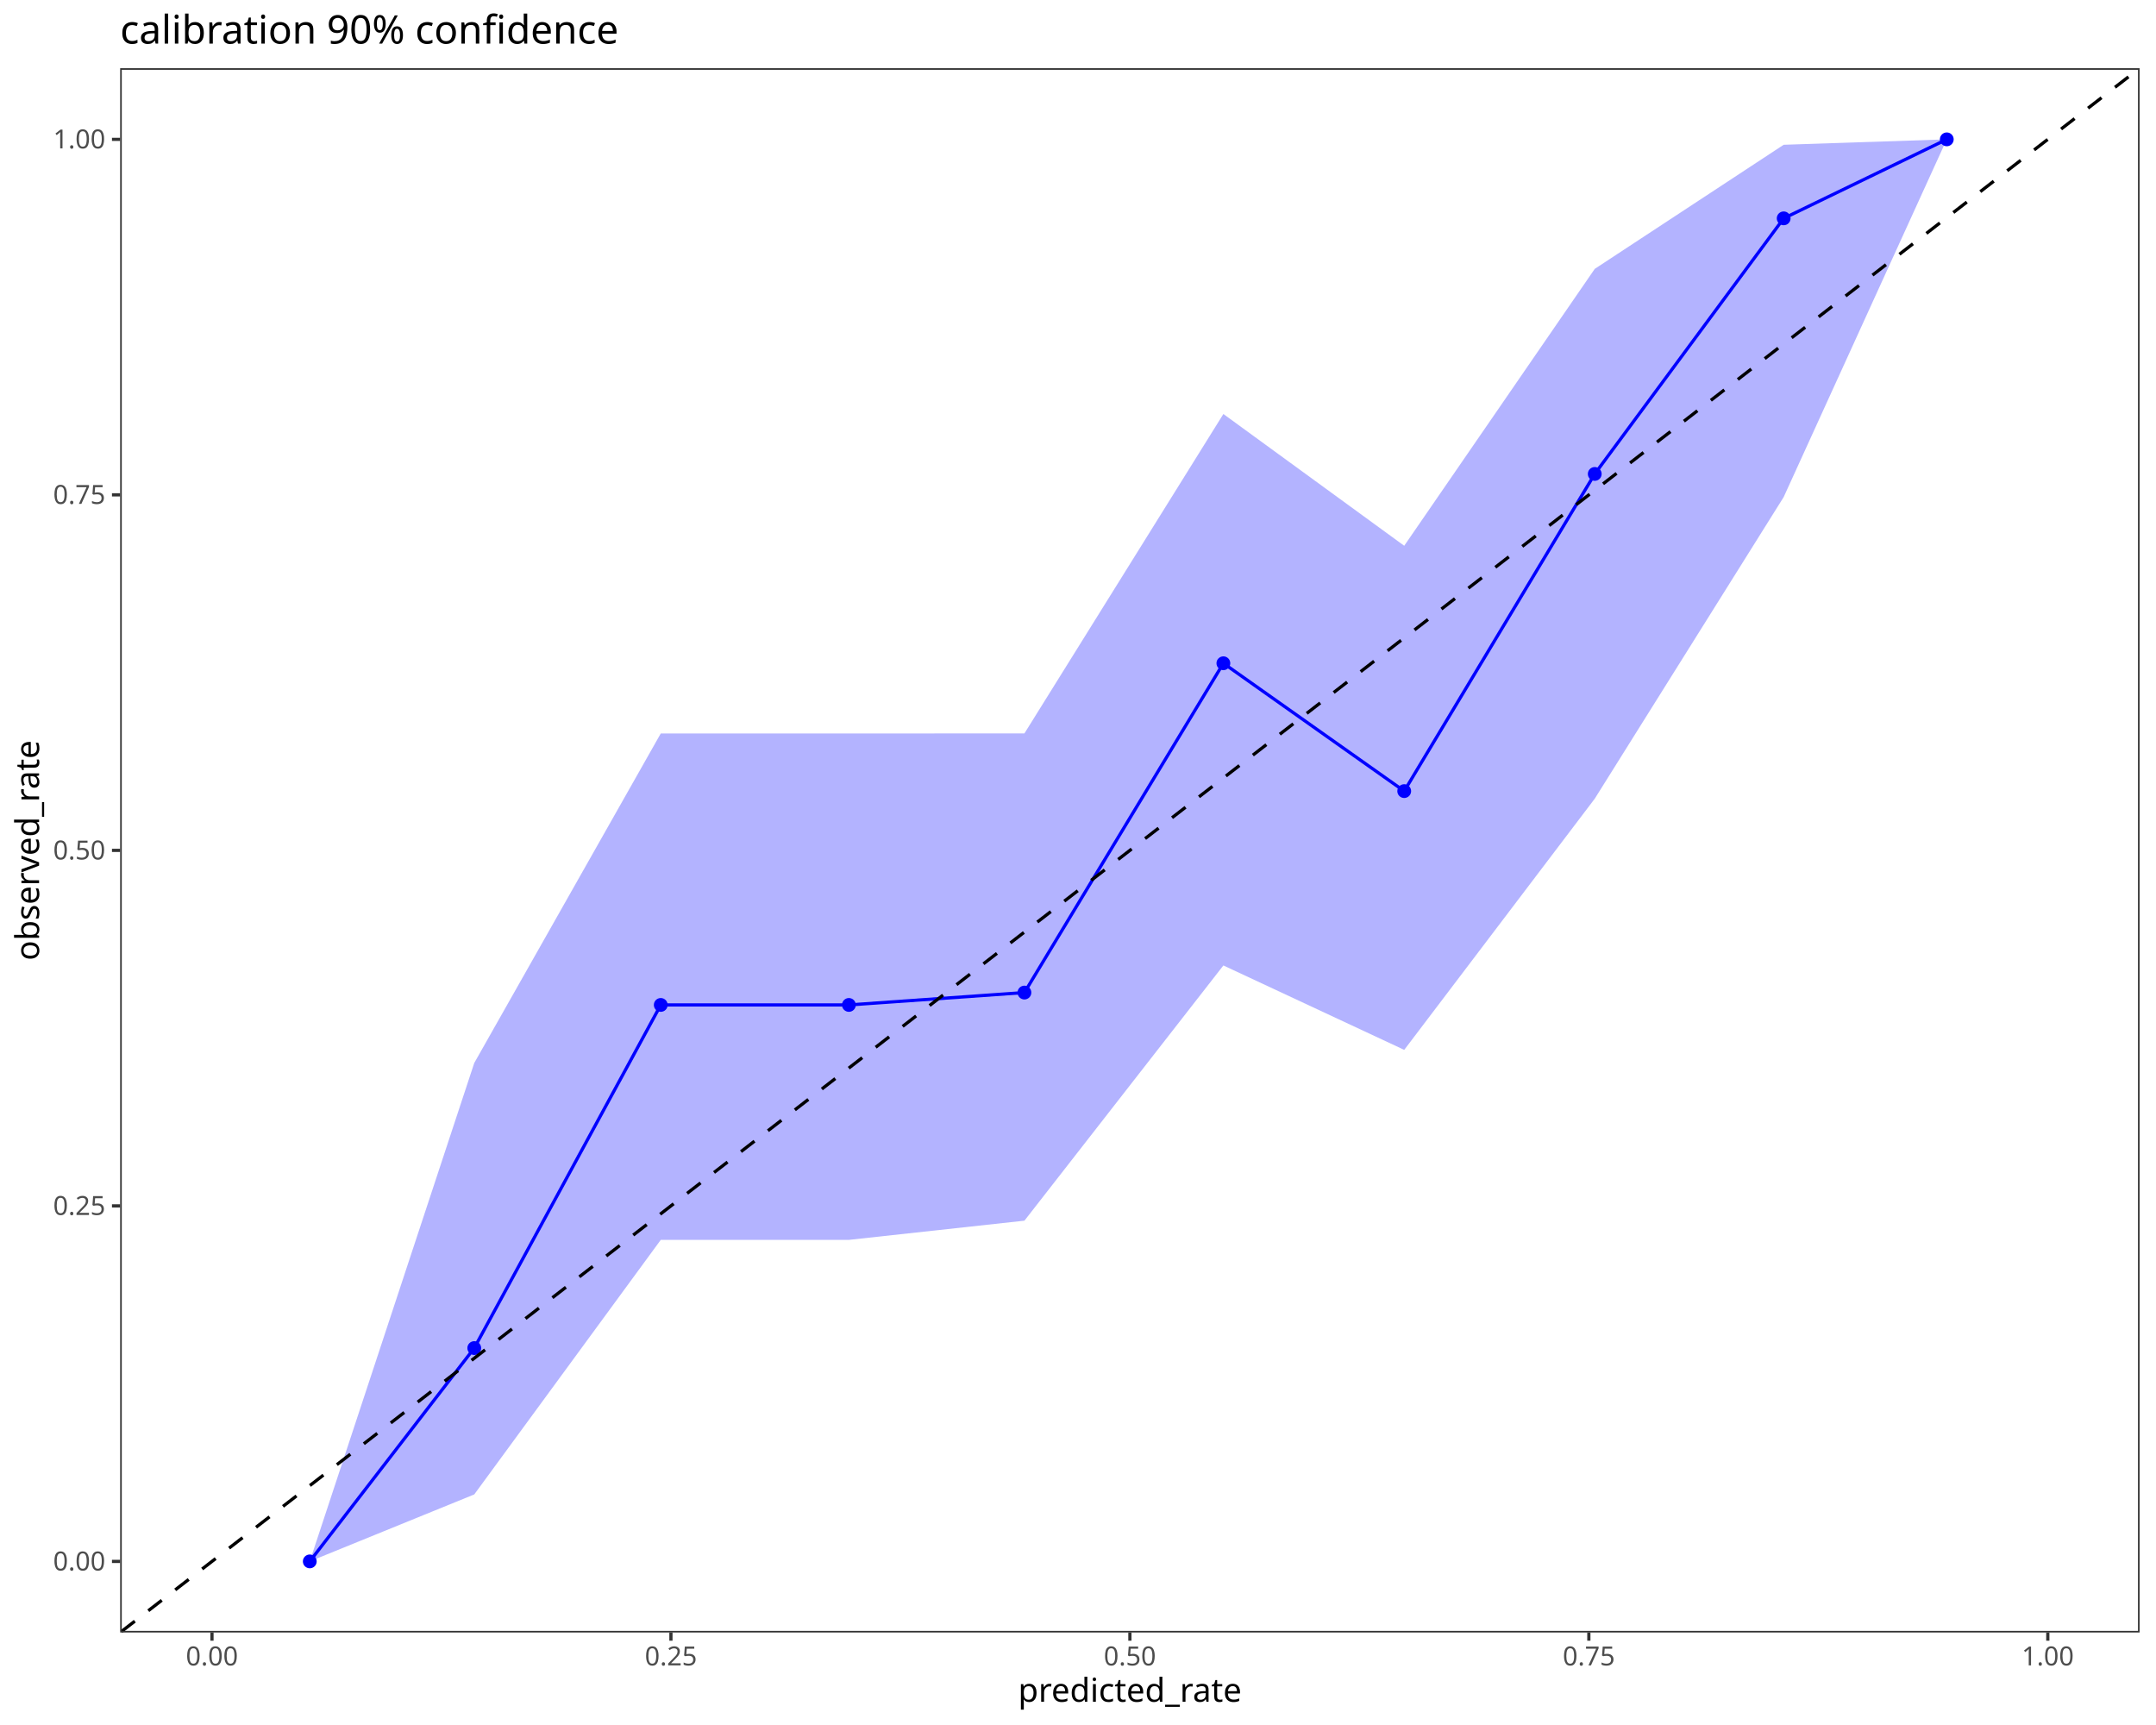
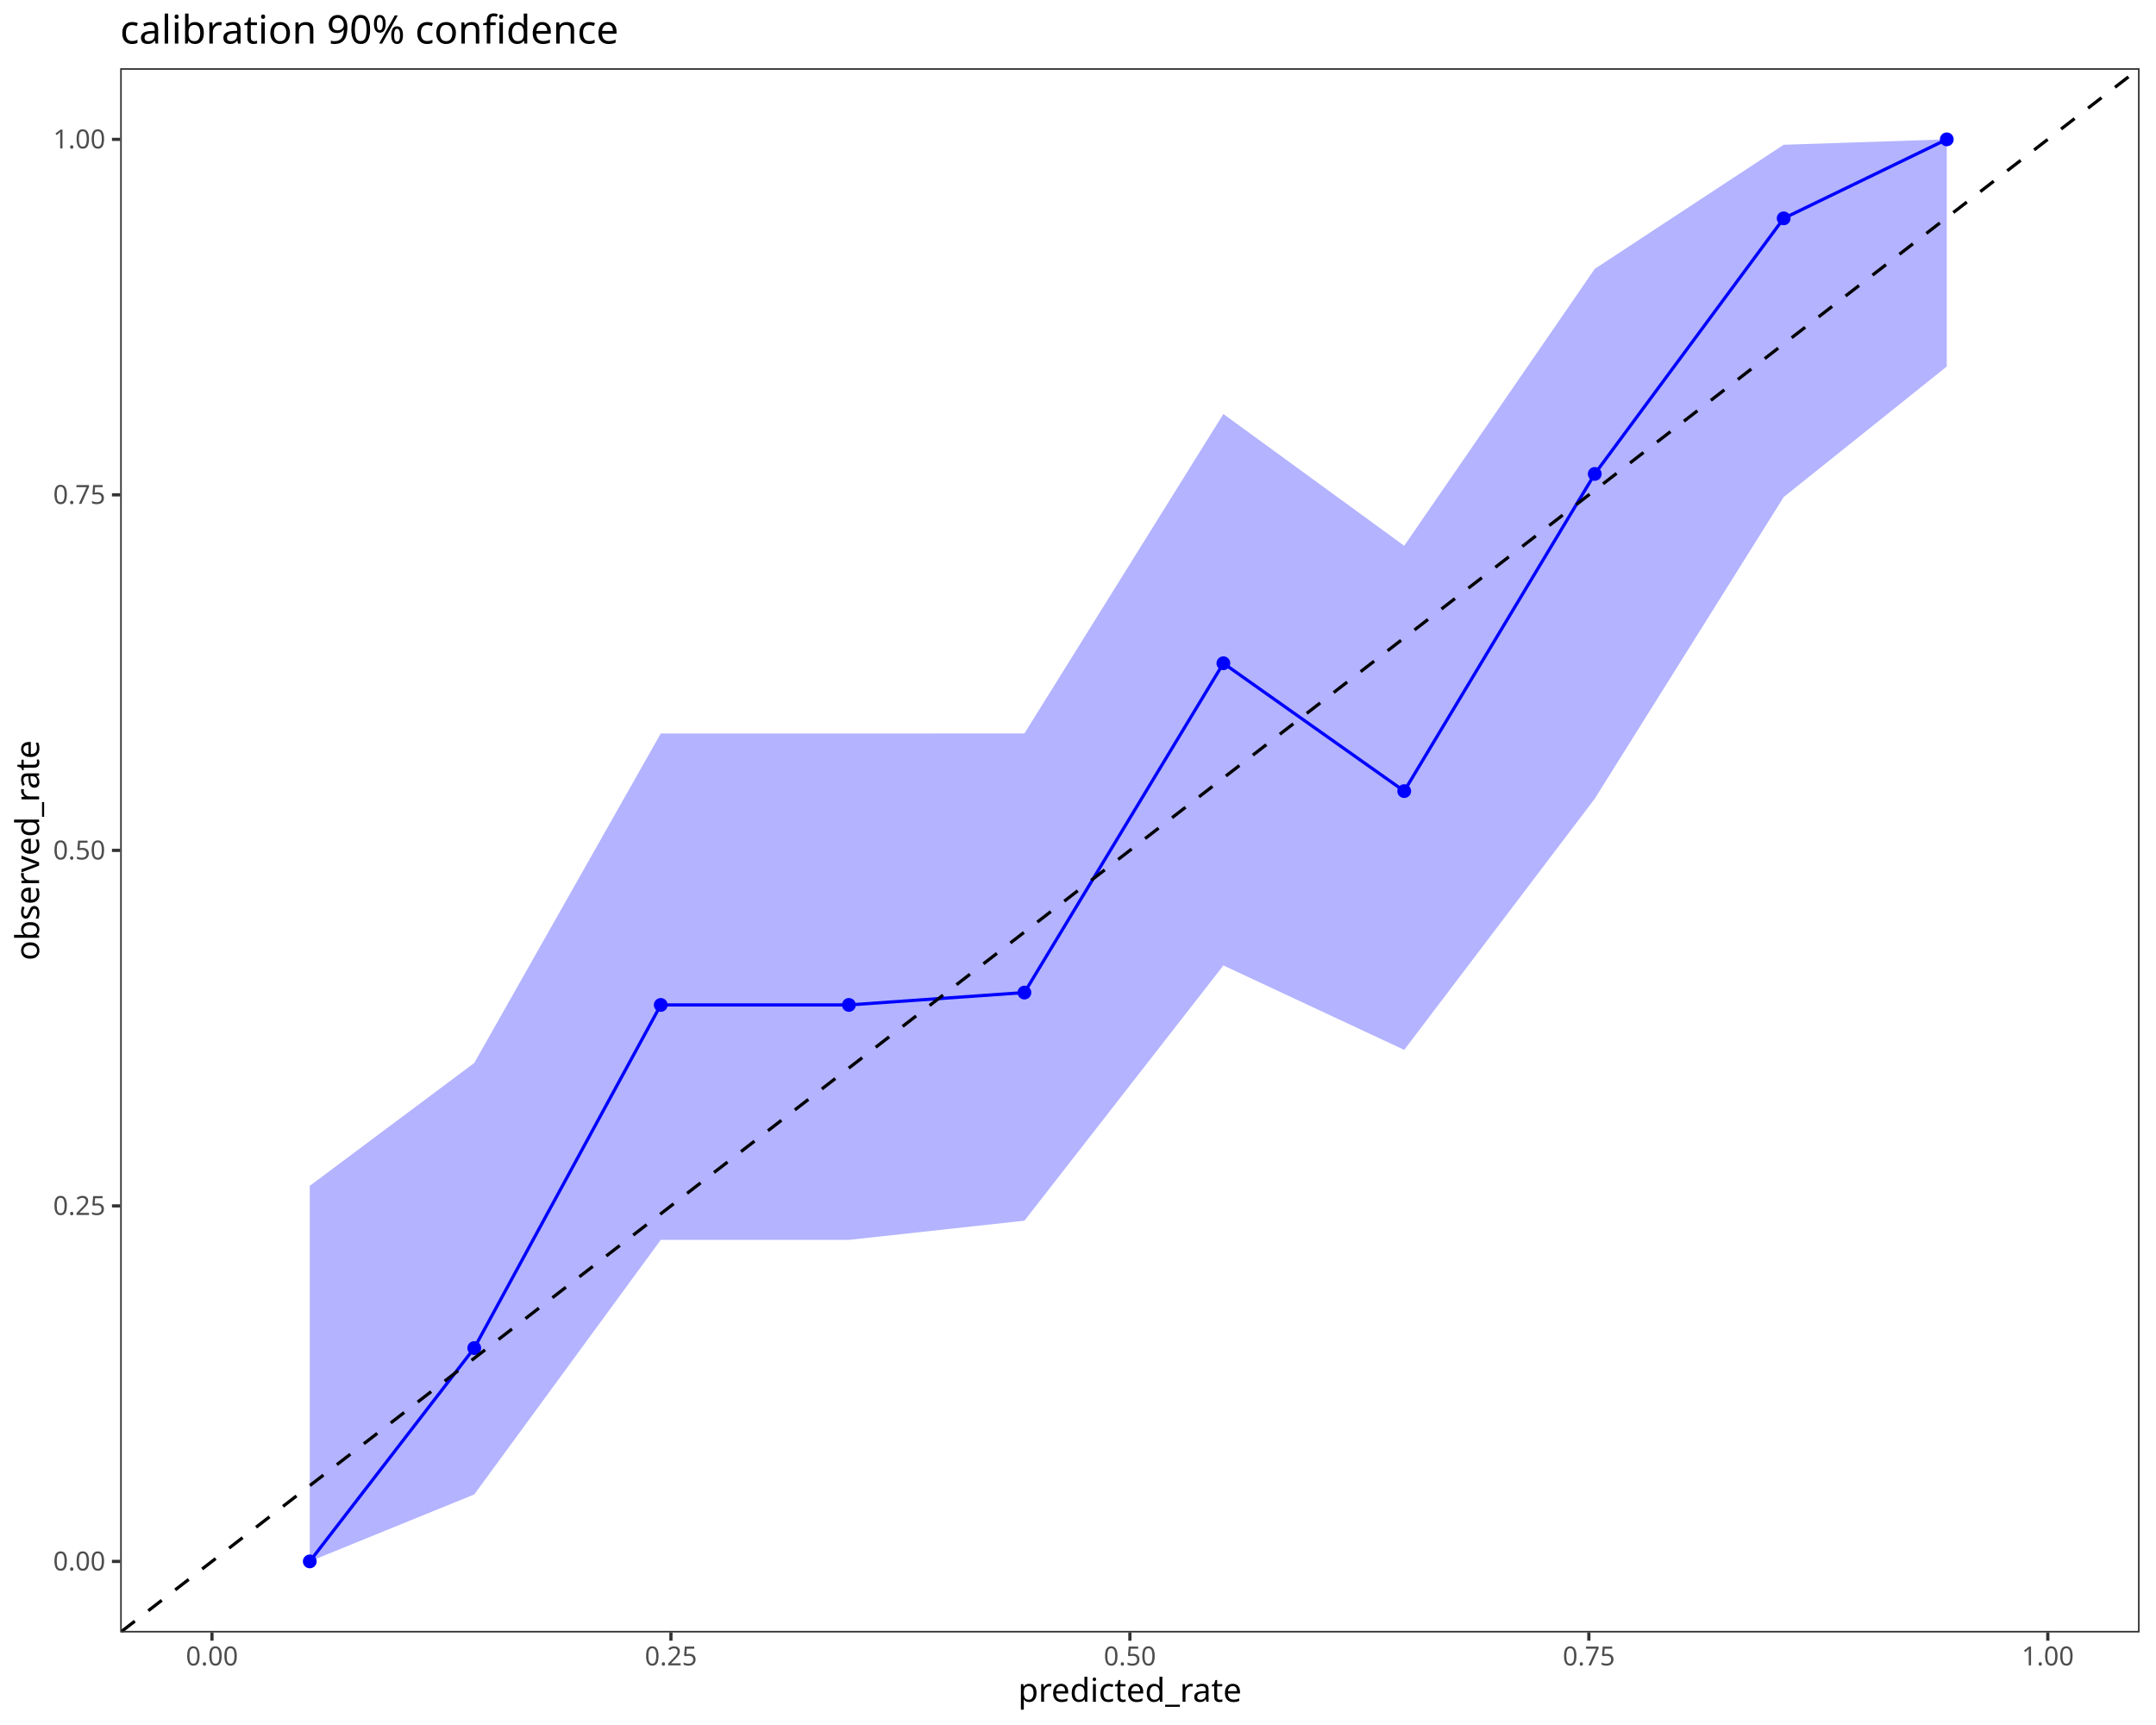
<svg xmlns="http://www.w3.org/2000/svg" class="svglite" data-engine-version="2.0" width="720.00pt" height="576.00pt" viewBox="0 0 720.00 576.00">
  <defs>
    <style type="text/css">
    .svglite line, .svglite polyline, .svglite polygon, .svglite path, .svglite rect, .svglite circle {
      fill: none;
      stroke: #000000;
      stroke-linecap: round;
      stroke-linejoin: round;
      stroke-miterlimit: 10.00;
    }
  </style>
  </defs>
  <rect width="100%" height="100%" style="stroke: none; fill: #FFFFFF;" />
  <defs>
    <clipPath id="cpMC4wMHw3MjAuMDB8MC4wMHw1NzYuMDA=">
      <rect x="0.00" y="0.00" width="720.00" height="576.00" />
    </clipPath>
  </defs>
  <g clip-path="url(#cpMC4wMHw3MjAuMDB8MC4wMHw1NzYuMDA=)">
    <rect x="0.00" y="0.00" width="720.00" height="576.00" style="stroke-width: 1.07; stroke: #FFFFFF; fill: #FFFFFF;" />
  </g>
  <defs>
    <clipPath id="cpNDAuMTN8NzE0LjUyfDIyLjc4fDU0NS4xMQ==">
      <rect x="40.13" y="22.78" width="674.39" height="522.33" />
    </clipPath>
  </defs>
  <g clip-path="url(#cpNDAuMTN8NzE0LjUyfDIyLjc4fDU0NS4xMQ==)">
    <rect x="40.13" y="22.78" width="674.39" height="522.33" style="stroke-width: 1.07; stroke: none; fill: #FFFFFF;" />
-     <polygon points="103.45,521.37 158.38,354.94 220.66,244.92 283.49,244.92 342.11,244.89 408.55,138.24 468.94,182.24 532.57,89.78 595.66,48.34 650.13,46.53 650.13,46.53 595.66,165.98 532.57,266.69 468.94,350.57 408.55,322.38 342.11,407.60 283.49,414.01 220.66,414.01 158.38,499.01 103.45,521.37 " style="stroke-width: 0.00; stroke: none; stroke-linecap: butt; fill: #0000FF; fill-opacity: 0.30;" />
-     <polyline points="103.45,521.37 158.38,354.94 220.66,244.92 283.49,244.92 342.11,244.89 408.55,138.24 468.94,182.24 532.57,89.78 595.66,48.34 650.13,46.53 " style="stroke-width: 1.07; stroke: none; stroke-linecap: butt;" />
-     <polyline points="650.13,46.53 595.66,165.98 532.57,266.69 468.94,350.57 408.55,322.38 342.11,407.60 283.49,414.01 220.66,414.01 158.38,499.01 103.45,521.37 " style="stroke-width: 1.07; stroke: none; stroke-linecap: butt;" />
+     <polygon points="103.45,395.97 158.38,354.94 220.66,244.92 283.49,244.92 342.11,244.89 408.55,138.24 468.94,182.24 532.57,89.78 595.66,48.34 650.13,46.53 650.13,122.38 595.66,165.98 532.57,266.69 468.94,350.57 408.55,322.38 342.11,407.60 283.49,414.01 220.66,414.01 158.38,499.01 103.45,521.37 " style="stroke-width: 0.00; stroke: none; stroke-linecap: butt; fill: #0000FF; fill-opacity: 0.30;" />
+     <polyline points="103.45,395.97 158.38,354.94 220.66,244.92 283.49,244.92 342.11,244.89 408.55,138.24 468.94,182.24 532.57,89.78 595.66,48.34 650.13,46.53 " style="stroke-width: 1.07; stroke: none; stroke-linecap: butt;" />
+     <polyline points="650.13,122.38 595.66,165.98 532.57,266.69 468.94,350.57 408.55,322.38 342.11,407.60 283.49,414.01 220.66,414.01 158.38,499.01 103.45,521.37 " style="stroke-width: 1.07; stroke: none; stroke-linecap: butt;" />
    <polyline points="103.45,521.37 158.38,450.14 220.66,335.56 283.49,335.56 342.11,331.43 408.55,221.47 468.94,264.16 532.57,158.25 595.66,72.91 650.13,46.53 " style="stroke-width: 1.07; stroke: #0000FF; stroke-linecap: butt;" />
    <circle cx="103.45" cy="521.37" r="1.95" style="stroke-width: 0.71; stroke: #0000FF; fill: #0000FF;" />
    <circle cx="158.38" cy="450.14" r="1.95" style="stroke-width: 0.71; stroke: #0000FF; fill: #0000FF;" />
    <circle cx="220.66" cy="335.56" r="1.95" style="stroke-width: 0.71; stroke: #0000FF; fill: #0000FF;" />
    <circle cx="283.49" cy="335.56" r="1.95" style="stroke-width: 0.71; stroke: #0000FF; fill: #0000FF;" />
    <circle cx="342.11" cy="331.43" r="1.95" style="stroke-width: 0.71; stroke: #0000FF; fill: #0000FF;" />
    <circle cx="408.55" cy="221.47" r="1.95" style="stroke-width: 0.71; stroke: #0000FF; fill: #0000FF;" />
    <circle cx="468.94" cy="264.16" r="1.95" style="stroke-width: 0.71; stroke: #0000FF; fill: #0000FF;" />
    <circle cx="532.57" cy="158.25" r="1.95" style="stroke-width: 0.71; stroke: #0000FF; fill: #0000FF;" />
    <circle cx="595.66" cy="72.91" r="1.95" style="stroke-width: 0.71; stroke: #0000FF; fill: #0000FF;" />
    <circle cx="650.13" cy="46.53" r="1.95" style="stroke-width: 0.71; stroke: #0000FF; fill: #0000FF;" />
    <line x1="-634.25" y1="1067.44" x2="1388.91" y2="-499.55" style="stroke-width: 1.07; stroke-dasharray: 5.69,5.69; stroke-linecap: butt;" />
    <rect x="40.13" y="22.78" width="674.39" height="522.33" style="stroke-width: 1.07; stroke: #333333;" />
  </g>
  <g clip-path="url(#cpMC4wMHw3MjAuMDB8MC4wMHw1NzYuMDA=)">
    <text x="35.20" y="524.40" text-anchor="end" style="font-size: 8.80px; fill: #4D4D4D; font-family: sans;" textLength="17.13px" lengthAdjust="spacingAndGlyphs">0.00</text>
    <text x="35.20" y="405.69" text-anchor="end" style="font-size: 8.80px; fill: #4D4D4D; font-family: sans;" textLength="17.13px" lengthAdjust="spacingAndGlyphs">0.25</text>
    <text x="35.20" y="286.98" text-anchor="end" style="font-size: 8.80px; fill: #4D4D4D; font-family: sans;" textLength="17.13px" lengthAdjust="spacingAndGlyphs">0.50</text>
    <text x="35.20" y="168.26" text-anchor="end" style="font-size: 8.80px; fill: #4D4D4D; font-family: sans;" textLength="17.13px" lengthAdjust="spacingAndGlyphs">0.75</text>
    <text x="35.20" y="49.55" text-anchor="end" style="font-size: 8.80px; fill: #4D4D4D; font-family: sans;" textLength="17.13px" lengthAdjust="spacingAndGlyphs">1.00</text>
    <polyline points="37.39,521.37 40.13,521.37 " style="stroke-width: 1.07; stroke: #333333; stroke-linecap: butt;" />
    <polyline points="37.39,402.66 40.13,402.66 " style="stroke-width: 1.07; stroke: #333333; stroke-linecap: butt;" />
    <polyline points="37.39,283.95 40.13,283.95 " style="stroke-width: 1.07; stroke: #333333; stroke-linecap: butt;" />
    <polyline points="37.39,165.24 40.13,165.24 " style="stroke-width: 1.07; stroke: #333333; stroke-linecap: butt;" />
    <polyline points="37.39,46.53 40.13,46.53 " style="stroke-width: 1.07; stroke: #333333; stroke-linecap: butt;" />
    <polyline points="70.79,547.85 70.79,545.11 " style="stroke-width: 1.07; stroke: #333333; stroke-linecap: butt;" />
    <polyline points="224.06,547.85 224.06,545.11 " style="stroke-width: 1.07; stroke: #333333; stroke-linecap: butt;" />
    <polyline points="377.33,547.85 377.33,545.11 " style="stroke-width: 1.07; stroke: #333333; stroke-linecap: butt;" />
    <polyline points="530.60,547.85 530.60,545.11 " style="stroke-width: 1.07; stroke: #333333; stroke-linecap: butt;" />
    <polyline points="683.87,547.85 683.87,545.11 " style="stroke-width: 1.07; stroke: #333333; stroke-linecap: butt;" />
    <text x="70.79" y="556.10" text-anchor="middle" style="font-size: 8.80px; fill: #4D4D4D; font-family: sans;" textLength="17.13px" lengthAdjust="spacingAndGlyphs">0.00</text>
    <text x="224.06" y="556.10" text-anchor="middle" style="font-size: 8.80px; fill: #4D4D4D; font-family: sans;" textLength="17.13px" lengthAdjust="spacingAndGlyphs">0.25</text>
    <text x="377.33" y="556.10" text-anchor="middle" style="font-size: 8.80px; fill: #4D4D4D; font-family: sans;" textLength="17.13px" lengthAdjust="spacingAndGlyphs">0.50</text>
    <text x="530.60" y="556.10" text-anchor="middle" style="font-size: 8.80px; fill: #4D4D4D; font-family: sans;" textLength="17.13px" lengthAdjust="spacingAndGlyphs">0.75</text>
    <text x="683.87" y="556.10" text-anchor="middle" style="font-size: 8.80px; fill: #4D4D4D; font-family: sans;" textLength="17.13px" lengthAdjust="spacingAndGlyphs">1.00</text>
    <text x="377.33" y="568.24" text-anchor="middle" style="font-size: 11.00px; font-family: sans;" textLength="70.33px" lengthAdjust="spacingAndGlyphs">predicted_rate</text>
    <text transform="translate(13.05,283.95) rotate(-90)" text-anchor="middle" style="font-size: 11.00px; font-family: sans;" textLength="70.34px" lengthAdjust="spacingAndGlyphs">observed_rate</text>
    <text x="40.13" y="14.56" style="font-size: 13.20px; font-family: sans;" textLength="157.78px" lengthAdjust="spacingAndGlyphs">calibration 90% confidence</text>
  </g>
</svg>
